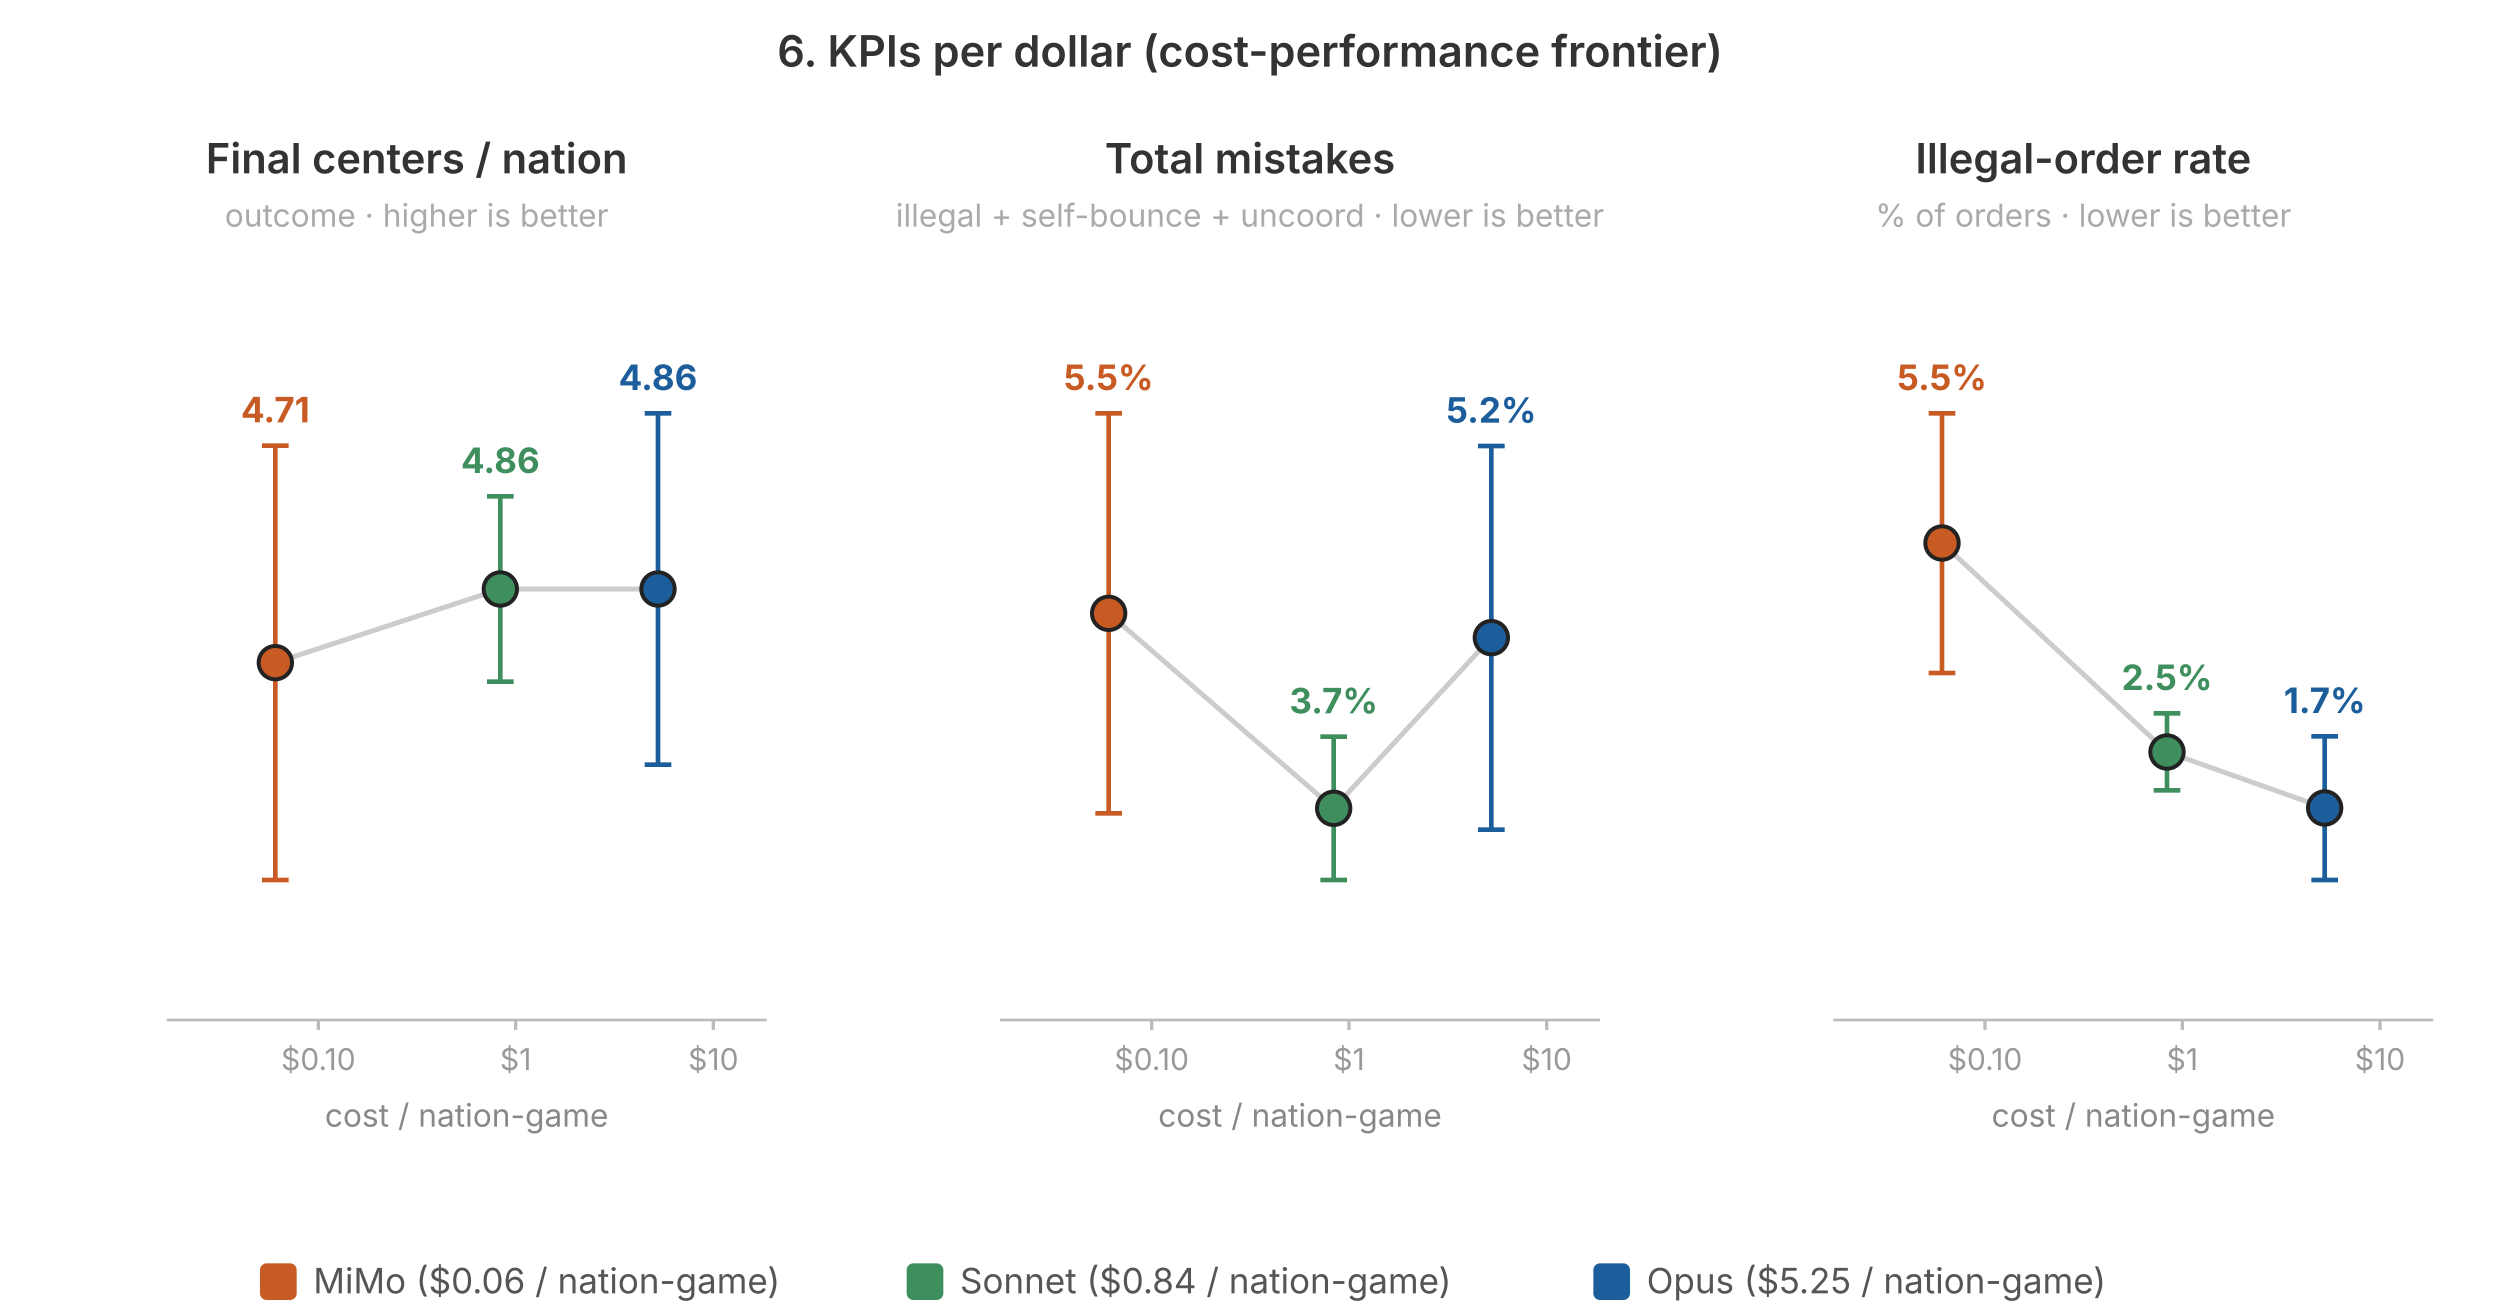
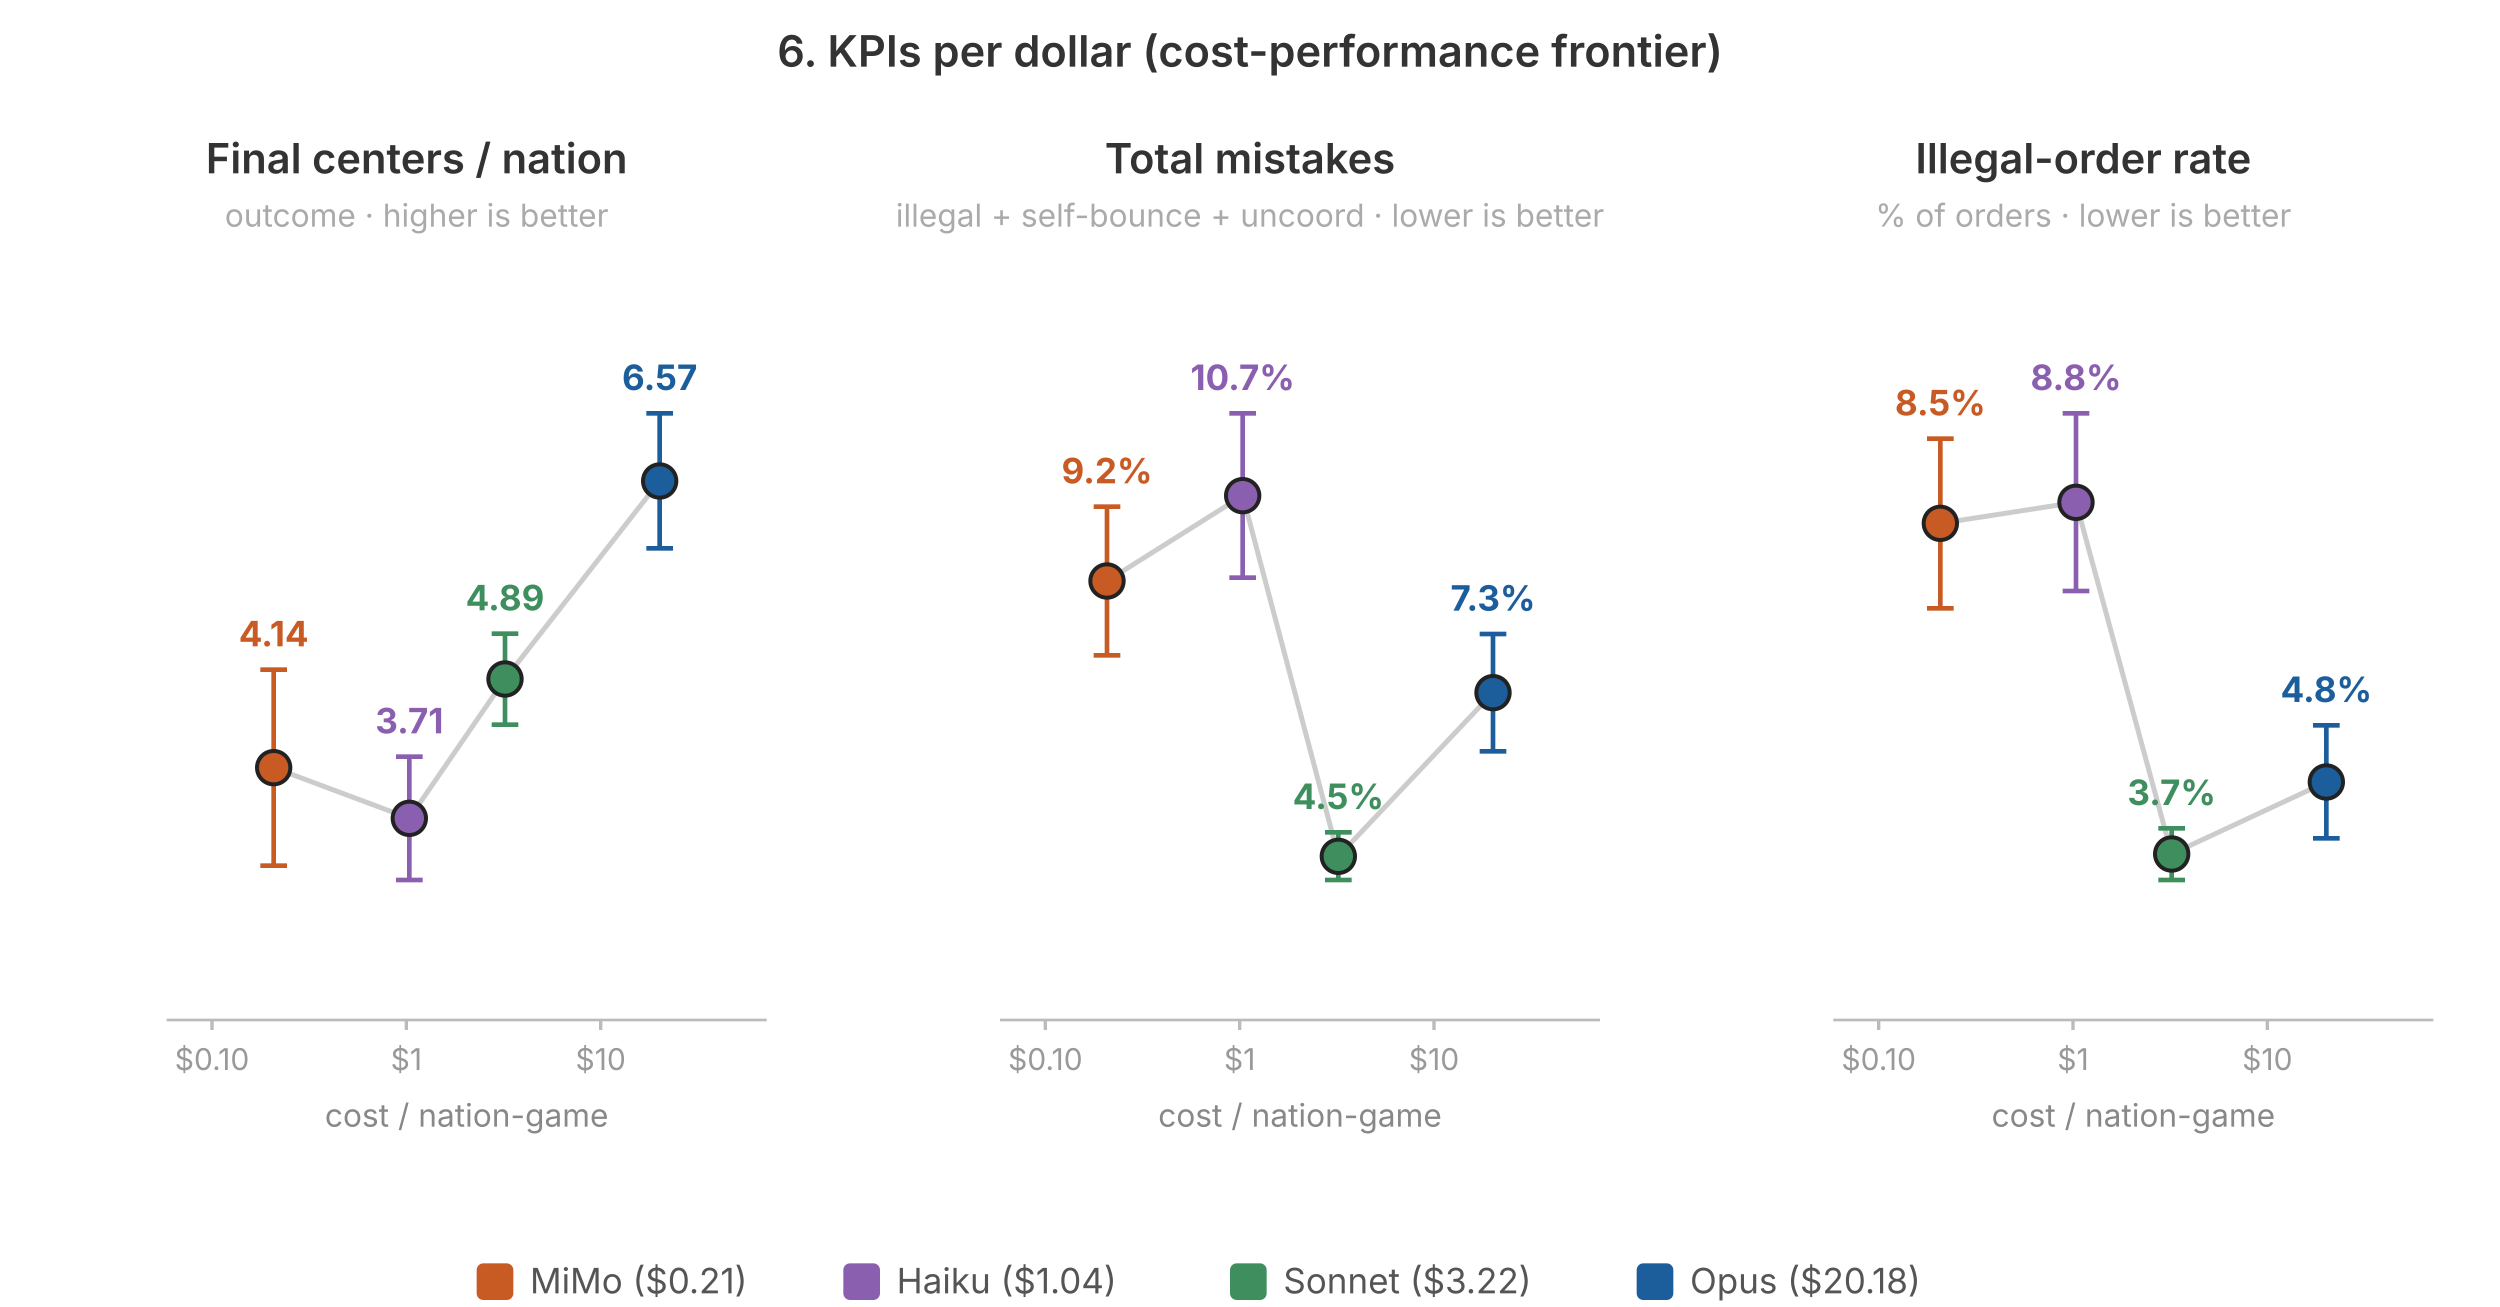
<svg xmlns="http://www.w3.org/2000/svg" viewBox="0 0 750 392" font-family="-apple-system, system-ui, sans-serif" width="750" height="392">
  <text x="375" y="20" text-anchor="middle" font-size="13" font-weight="600" fill="#333">6. KPIs per dollar (cost-performance frontier)</text>
  <text x="125" y="52" text-anchor="middle" font-size="12.5" font-weight="600" fill="#333">Final centers / nation</text>
  <text x="125" y="68" text-anchor="middle" font-size="9.5" fill="#aaa">outcome · higher is better</text>
  <line x1="50" y1="306" x2="230" y2="306" stroke="#bbb" stroke-width="0.8" />
-   <line x1="95.5" y1="306" x2="95.5" y2="309" stroke="#bbb" />
-   <text x="95.5" y="321" text-anchor="middle" font-size="9" fill="#999">$0.10</text>
-   <line x1="154.7" y1="306" x2="154.7" y2="309" stroke="#bbb" />
-   <text x="154.7" y="321" text-anchor="middle" font-size="9" fill="#999">$1</text>
-   <line x1="214.0" y1="306" x2="214.0" y2="309" stroke="#bbb" />
-   <text x="214.0" y="321" text-anchor="middle" font-size="9" fill="#999">$10</text>
+   <line x1="63.6" y1="306" x2="63.6" y2="309" stroke="#bbb" />
+   <text x="63.6" y="321" text-anchor="middle" font-size="9" fill="#999">$0.10</text>
+   <line x1="121.9" y1="306" x2="121.9" y2="309" stroke="#bbb" />
+   <text x="121.9" y="321" text-anchor="middle" font-size="9" fill="#999">$1</text>
+   <line x1="180.2" y1="306" x2="180.2" y2="309" stroke="#bbb" />
+   <text x="180.2" y="321" text-anchor="middle" font-size="9" fill="#999">$10</text>
  <text x="140" y="338" text-anchor="middle" font-size="9.5" fill="#888">cost / nation-game</text>
-   <path d="M 82.6 198.8 L 150.1 176.7 L 197.4 176.7" fill="none" stroke="#ccc" stroke-width="1.5" />
-   <line x1="197.4" y1="229.4" x2="197.4" y2="124.0" stroke="#1b5e9b" stroke-width="1.4" />
-   <line x1="193.4" y1="229.4" x2="201.4" y2="229.4" stroke="#1b5e9b" stroke-width="1.4" />
-   <line x1="193.4" y1="124.0" x2="201.4" y2="124.0" stroke="#1b5e9b" stroke-width="1.4" />
-   <circle cx="197.4" cy="176.7" r="5" fill="#1b5e9b" stroke="#222" stroke-width="1.2" />
-   <text x="197.4" y="117.0" text-anchor="middle" font-size="10.5" font-weight="700" fill="#1b5e9b">4.86</text>
-   <line x1="150.1" y1="204.5" x2="150.1" y2="148.9" stroke="#3f8f5e" stroke-width="1.4" />
-   <line x1="146.1" y1="204.5" x2="154.1" y2="204.5" stroke="#3f8f5e" stroke-width="1.4" />
-   <line x1="146.1" y1="148.9" x2="154.1" y2="148.9" stroke="#3f8f5e" stroke-width="1.4" />
-   <circle cx="150.1" cy="176.7" r="5" fill="#3f8f5e" stroke="#222" stroke-width="1.2" />
-   <text x="150.1" y="141.9" text-anchor="middle" font-size="10.5" font-weight="700" fill="#3f8f5e">4.86</text>
-   <line x1="82.6" y1="264.0" x2="82.6" y2="133.7" stroke="#c85a23" stroke-width="1.4" />
-   <line x1="78.6" y1="264.0" x2="86.6" y2="264.0" stroke="#c85a23" stroke-width="1.4" />
-   <line x1="78.6" y1="133.7" x2="86.6" y2="133.7" stroke="#c85a23" stroke-width="1.4" />
-   <circle cx="82.6" cy="198.8" r="5" fill="#c85a23" stroke="#222" stroke-width="1.2" />
-   <text x="82.6" y="126.7" text-anchor="middle" font-size="10.5" font-weight="700" fill="#c85a23">4.71</text>
+   <path d="M 82.1 230.3 L 122.8 245.5 L 151.5 203.7 L 197.9 144.3" fill="none" stroke="#ccc" stroke-width="1.5" />
+   <line x1="197.9" y1="164.5" x2="197.9" y2="124.0" stroke="#1b5e9b" stroke-width="1.4" />
+   <line x1="193.9" y1="164.5" x2="201.9" y2="164.5" stroke="#1b5e9b" stroke-width="1.4" />
+   <line x1="193.9" y1="124.0" x2="201.9" y2="124.0" stroke="#1b5e9b" stroke-width="1.4" />
+   <circle cx="197.9" cy="144.3" r="5" fill="#1b5e9b" stroke="#222" stroke-width="1.2" />
+   <text x="197.9" y="117.0" text-anchor="middle" font-size="10.5" font-weight="700" fill="#1b5e9b">6.57</text>
+   <line x1="151.5" y1="217.4" x2="151.5" y2="190.1" stroke="#3f8f5e" stroke-width="1.4" />
+   <line x1="147.5" y1="217.4" x2="155.5" y2="217.4" stroke="#3f8f5e" stroke-width="1.4" />
+   <line x1="147.5" y1="190.1" x2="155.5" y2="190.1" stroke="#3f8f5e" stroke-width="1.4" />
+   <circle cx="151.5" cy="203.7" r="5" fill="#3f8f5e" stroke="#222" stroke-width="1.2" />
+   <text x="151.5" y="183.1" text-anchor="middle" font-size="10.5" font-weight="700" fill="#3f8f5e">4.89</text>
+   <line x1="122.8" y1="264.0" x2="122.8" y2="227.0" stroke="#8a5fb0" stroke-width="1.4" />
+   <line x1="118.8" y1="264.0" x2="126.8" y2="264.0" stroke="#8a5fb0" stroke-width="1.4" />
+   <line x1="118.8" y1="227.0" x2="126.8" y2="227.0" stroke="#8a5fb0" stroke-width="1.4" />
+   <circle cx="122.8" cy="245.5" r="5" fill="#8a5fb0" stroke="#222" stroke-width="1.2" />
+   <text x="122.8" y="220.0" text-anchor="middle" font-size="10.5" font-weight="700" fill="#8a5fb0">3.71</text>
+   <line x1="82.1" y1="259.7" x2="82.1" y2="200.9" stroke="#c85a23" stroke-width="1.4" />
+   <line x1="78.1" y1="259.7" x2="86.1" y2="259.7" stroke="#c85a23" stroke-width="1.4" />
+   <line x1="78.1" y1="200.9" x2="86.1" y2="200.9" stroke="#c85a23" stroke-width="1.4" />
+   <circle cx="82.1" cy="230.3" r="5" fill="#c85a23" stroke="#222" stroke-width="1.2" />
+   <text x="82.1" y="193.9" text-anchor="middle" font-size="10.5" font-weight="700" fill="#c85a23">4.14</text>
  <text x="375" y="52" text-anchor="middle" font-size="12.5" font-weight="600" fill="#333">Total mistakes</text>
  <text x="375" y="68" text-anchor="middle" font-size="9.5" fill="#aaa">illegal + self-bounce + uncoord · lower is better</text>
  <line x1="300" y1="306" x2="480" y2="306" stroke="#bbb" stroke-width="0.8" />
-   <line x1="345.5" y1="306" x2="345.5" y2="309" stroke="#bbb" />
-   <text x="345.5" y="321" text-anchor="middle" font-size="9" fill="#999">$0.10</text>
-   <line x1="404.7" y1="306" x2="404.7" y2="309" stroke="#bbb" />
-   <text x="404.7" y="321" text-anchor="middle" font-size="9" fill="#999">$1</text>
-   <line x1="464.0" y1="306" x2="464.0" y2="309" stroke="#bbb" />
-   <text x="464.0" y="321" text-anchor="middle" font-size="9" fill="#999">$10</text>
+   <line x1="313.6" y1="306" x2="313.6" y2="309" stroke="#bbb" />
+   <text x="313.6" y="321" text-anchor="middle" font-size="9" fill="#999">$0.10</text>
+   <line x1="371.9" y1="306" x2="371.9" y2="309" stroke="#bbb" />
+   <text x="371.9" y="321" text-anchor="middle" font-size="9" fill="#999">$1</text>
+   <line x1="430.2" y1="306" x2="430.2" y2="309" stroke="#bbb" />
+   <text x="430.2" y="321" text-anchor="middle" font-size="9" fill="#999">$10</text>
  <text x="390" y="338" text-anchor="middle" font-size="9.5" fill="#888">cost / nation-game</text>
-   <path d="M 332.6 184.0 L 400.1 242.5 L 447.4 191.3" fill="none" stroke="#ccc" stroke-width="1.5" />
-   <line x1="447.4" y1="248.9" x2="447.4" y2="133.8" stroke="#1b5e9b" stroke-width="1.4" />
-   <line x1="443.4" y1="248.9" x2="451.4" y2="248.9" stroke="#1b5e9b" stroke-width="1.4" />
-   <line x1="443.4" y1="133.8" x2="451.4" y2="133.8" stroke="#1b5e9b" stroke-width="1.4" />
-   <circle cx="447.4" cy="191.3" r="5" fill="#1b5e9b" stroke="#222" stroke-width="1.2" />
-   <text x="447.4" y="126.8" text-anchor="middle" font-size="10.5" font-weight="700" fill="#1b5e9b">5.2%</text>
-   <line x1="400.1" y1="264.0" x2="400.1" y2="221.0" stroke="#3f8f5e" stroke-width="1.4" />
-   <line x1="396.1" y1="264.0" x2="404.1" y2="264.0" stroke="#3f8f5e" stroke-width="1.4" />
-   <line x1="396.1" y1="221.0" x2="404.1" y2="221.0" stroke="#3f8f5e" stroke-width="1.4" />
-   <circle cx="400.1" cy="242.5" r="5" fill="#3f8f5e" stroke="#222" stroke-width="1.2" />
-   <text x="400.1" y="214.0" text-anchor="middle" font-size="10.5" font-weight="700" fill="#3f8f5e">3.7%</text>
-   <line x1="332.6" y1="244.0" x2="332.6" y2="124.0" stroke="#c85a23" stroke-width="1.4" />
-   <line x1="328.6" y1="244.0" x2="336.6" y2="244.0" stroke="#c85a23" stroke-width="1.4" />
-   <line x1="328.6" y1="124.0" x2="336.6" y2="124.0" stroke="#c85a23" stroke-width="1.4" />
-   <circle cx="332.6" cy="184.0" r="5" fill="#c85a23" stroke="#222" stroke-width="1.2" />
-   <text x="332.6" y="117.0" text-anchor="middle" font-size="10.5" font-weight="700" fill="#c85a23">5.5%</text>
+   <path d="M 332.1 174.3 L 372.8 148.7 L 401.5 256.9 L 447.9 207.8" fill="none" stroke="#ccc" stroke-width="1.5" />
+   <line x1="447.9" y1="225.4" x2="447.9" y2="190.2" stroke="#1b5e9b" stroke-width="1.4" />
+   <line x1="443.9" y1="225.4" x2="451.9" y2="225.4" stroke="#1b5e9b" stroke-width="1.4" />
+   <line x1="443.9" y1="190.2" x2="451.9" y2="190.2" stroke="#1b5e9b" stroke-width="1.4" />
+   <circle cx="447.9" cy="207.8" r="5" fill="#1b5e9b" stroke="#222" stroke-width="1.2" />
+   <text x="447.9" y="183.2" text-anchor="middle" font-size="10.5" font-weight="700" fill="#1b5e9b">7.3%</text>
+   <line x1="401.5" y1="264.0" x2="401.5" y2="249.7" stroke="#3f8f5e" stroke-width="1.4" />
+   <line x1="397.5" y1="264.0" x2="405.5" y2="264.0" stroke="#3f8f5e" stroke-width="1.4" />
+   <line x1="397.5" y1="249.7" x2="405.5" y2="249.7" stroke="#3f8f5e" stroke-width="1.4" />
+   <circle cx="401.5" cy="256.9" r="5" fill="#3f8f5e" stroke="#222" stroke-width="1.2" />
+   <text x="401.5" y="242.7" text-anchor="middle" font-size="10.5" font-weight="700" fill="#3f8f5e">4.5%</text>
+   <line x1="372.8" y1="173.3" x2="372.8" y2="124.0" stroke="#8a5fb0" stroke-width="1.4" />
+   <line x1="368.8" y1="173.3" x2="376.8" y2="173.3" stroke="#8a5fb0" stroke-width="1.4" />
+   <line x1="368.8" y1="124.0" x2="376.8" y2="124.0" stroke="#8a5fb0" stroke-width="1.4" />
+   <circle cx="372.8" cy="148.7" r="5" fill="#8a5fb0" stroke="#222" stroke-width="1.2" />
+   <text x="372.8" y="117.0" text-anchor="middle" font-size="10.5" font-weight="700" fill="#8a5fb0">10.7%</text>
+   <line x1="332.1" y1="196.6" x2="332.1" y2="152.0" stroke="#c85a23" stroke-width="1.4" />
+   <line x1="328.1" y1="196.6" x2="336.1" y2="196.6" stroke="#c85a23" stroke-width="1.4" />
+   <line x1="328.1" y1="152.0" x2="336.1" y2="152.0" stroke="#c85a23" stroke-width="1.4" />
+   <circle cx="332.1" cy="174.3" r="5" fill="#c85a23" stroke="#222" stroke-width="1.2" />
+   <text x="332.1" y="145.0" text-anchor="middle" font-size="10.5" font-weight="700" fill="#c85a23">9.2%</text>
  <text x="625" y="52" text-anchor="middle" font-size="12.5" font-weight="600" fill="#333">Illegal-order rate</text>
  <text x="625" y="68" text-anchor="middle" font-size="9.5" fill="#aaa">% of orders · lower is better</text>
  <line x1="550" y1="306" x2="730" y2="306" stroke="#bbb" stroke-width="0.8" />
-   <line x1="595.5" y1="306" x2="595.5" y2="309" stroke="#bbb" />
-   <text x="595.5" y="321" text-anchor="middle" font-size="9" fill="#999">$0.10</text>
-   <line x1="654.7" y1="306" x2="654.7" y2="309" stroke="#bbb" />
-   <text x="654.7" y="321" text-anchor="middle" font-size="9" fill="#999">$1</text>
-   <line x1="714.0" y1="306" x2="714.0" y2="309" stroke="#bbb" />
-   <text x="714.0" y="321" text-anchor="middle" font-size="9" fill="#999">$10</text>
+   <line x1="563.6" y1="306" x2="563.6" y2="309" stroke="#bbb" />
+   <text x="563.6" y="321" text-anchor="middle" font-size="9" fill="#999">$0.10</text>
+   <line x1="621.9" y1="306" x2="621.9" y2="309" stroke="#bbb" />
+   <text x="621.9" y="321" text-anchor="middle" font-size="9" fill="#999">$1</text>
+   <line x1="680.2" y1="306" x2="680.2" y2="309" stroke="#bbb" />
+   <text x="680.2" y="321" text-anchor="middle" font-size="9" fill="#999">$10</text>
  <text x="640" y="338" text-anchor="middle" font-size="9.5" fill="#888">cost / nation-game</text>
-   <path d="M 582.6 162.9 L 650.1 225.6 L 697.4 242.4" fill="none" stroke="#ccc" stroke-width="1.5" />
-   <line x1="697.4" y1="264.0" x2="697.4" y2="220.9" stroke="#1b5e9b" stroke-width="1.4" />
-   <line x1="693.4" y1="264.0" x2="701.4" y2="264.0" stroke="#1b5e9b" stroke-width="1.4" />
-   <line x1="693.4" y1="220.9" x2="701.4" y2="220.9" stroke="#1b5e9b" stroke-width="1.4" />
-   <circle cx="697.4" cy="242.4" r="5" fill="#1b5e9b" stroke="#222" stroke-width="1.2" />
-   <text x="697.4" y="213.9" text-anchor="middle" font-size="10.5" font-weight="700" fill="#1b5e9b">1.7%</text>
-   <line x1="650.1" y1="237.1" x2="650.1" y2="214.0" stroke="#3f8f5e" stroke-width="1.4" />
-   <line x1="646.1" y1="237.1" x2="654.1" y2="237.1" stroke="#3f8f5e" stroke-width="1.4" />
-   <line x1="646.1" y1="214.0" x2="654.1" y2="214.0" stroke="#3f8f5e" stroke-width="1.4" />
-   <circle cx="650.1" cy="225.6" r="5" fill="#3f8f5e" stroke="#222" stroke-width="1.2" />
-   <text x="650.1" y="207.0" text-anchor="middle" font-size="10.5" font-weight="700" fill="#3f8f5e">2.5%</text>
-   <line x1="582.6" y1="201.9" x2="582.6" y2="124.0" stroke="#c85a23" stroke-width="1.4" />
-   <line x1="578.6" y1="201.9" x2="586.6" y2="201.9" stroke="#c85a23" stroke-width="1.4" />
-   <line x1="578.6" y1="124.0" x2="586.6" y2="124.0" stroke="#c85a23" stroke-width="1.4" />
-   <circle cx="582.6" cy="162.9" r="5" fill="#c85a23" stroke="#222" stroke-width="1.2" />
-   <text x="582.6" y="117.0" text-anchor="middle" font-size="10.5" font-weight="700" fill="#c85a23">5.5%</text>
-   <rect x="78.0" y="379" width="11" height="11" rx="2" fill="#c85a23" />
-   <text x="94.0" y="388" font-size="10.5" fill="#555">MiMo ($0.06 / nation-game)</text>
-   <rect x="272.0" y="379" width="11" height="11" rx="2" fill="#3f8f5e" />
-   <text x="288.0" y="388" font-size="10.5" fill="#555">Sonnet ($0.84 / nation-game)</text>
-   <rect x="478.0" y="379" width="11" height="11" rx="2" fill="#1b5e9b" />
-   <text x="494.0" y="388" font-size="10.5" fill="#555">Opus ($5.25 / nation-game)</text>
+   <path d="M 582.1 157.0 L 622.8 150.7 L 651.5 256.2 L 697.9 234.6" fill="none" stroke="#ccc" stroke-width="1.5" />
+   <line x1="697.9" y1="251.5" x2="697.9" y2="217.6" stroke="#1b5e9b" stroke-width="1.4" />
+   <line x1="693.9" y1="251.5" x2="701.9" y2="251.5" stroke="#1b5e9b" stroke-width="1.4" />
+   <line x1="693.9" y1="217.6" x2="701.9" y2="217.6" stroke="#1b5e9b" stroke-width="1.4" />
+   <circle cx="697.9" cy="234.6" r="5" fill="#1b5e9b" stroke="#222" stroke-width="1.2" />
+   <text x="697.9" y="210.6" text-anchor="middle" font-size="10.5" font-weight="700" fill="#1b5e9b">4.8%</text>
+   <line x1="651.5" y1="264.0" x2="651.5" y2="248.5" stroke="#3f8f5e" stroke-width="1.4" />
+   <line x1="647.5" y1="264.0" x2="655.5" y2="264.0" stroke="#3f8f5e" stroke-width="1.4" />
+   <line x1="647.5" y1="248.5" x2="655.5" y2="248.5" stroke="#3f8f5e" stroke-width="1.4" />
+   <circle cx="651.5" cy="256.2" r="5" fill="#3f8f5e" stroke="#222" stroke-width="1.2" />
+   <text x="651.5" y="241.5" text-anchor="middle" font-size="10.5" font-weight="700" fill="#3f8f5e">3.7%</text>
+   <line x1="622.8" y1="177.3" x2="622.8" y2="124.0" stroke="#8a5fb0" stroke-width="1.4" />
+   <line x1="618.8" y1="177.3" x2="626.8" y2="177.3" stroke="#8a5fb0" stroke-width="1.4" />
+   <line x1="618.8" y1="124.0" x2="626.8" y2="124.0" stroke="#8a5fb0" stroke-width="1.4" />
+   <circle cx="622.8" cy="150.7" r="5" fill="#8a5fb0" stroke="#222" stroke-width="1.2" />
+   <text x="622.8" y="117.0" text-anchor="middle" font-size="10.5" font-weight="700" fill="#8a5fb0">8.8%</text>
+   <line x1="582.1" y1="182.5" x2="582.1" y2="131.6" stroke="#c85a23" stroke-width="1.4" />
+   <line x1="578.1" y1="182.5" x2="586.1" y2="182.5" stroke="#c85a23" stroke-width="1.4" />
+   <line x1="578.1" y1="131.6" x2="586.1" y2="131.6" stroke="#c85a23" stroke-width="1.4" />
+   <circle cx="582.1" cy="157.0" r="5" fill="#c85a23" stroke="#222" stroke-width="1.2" />
+   <text x="582.1" y="124.6" text-anchor="middle" font-size="10.5" font-weight="700" fill="#c85a23">8.5%</text>
+   <rect x="143.0" y="379" width="11" height="11" rx="2" fill="#c85a23" />
+   <text x="159.0" y="388" font-size="10.5" fill="#555">MiMo ($0.21)</text>
+   <rect x="253.0" y="379" width="11" height="11" rx="2" fill="#8a5fb0" />
+   <text x="269.0" y="388" font-size="10.5" fill="#555">Haiku ($1.04)</text>
+   <rect x="369.0" y="379" width="11" height="11" rx="2" fill="#3f8f5e" />
+   <text x="385.0" y="388" font-size="10.5" fill="#555">Sonnet ($3.22)</text>
+   <rect x="491.0" y="379" width="11" height="11" rx="2" fill="#1b5e9b" />
+   <text x="507.0" y="388" font-size="10.5" fill="#555">Opus ($20.18)</text>
</svg>
